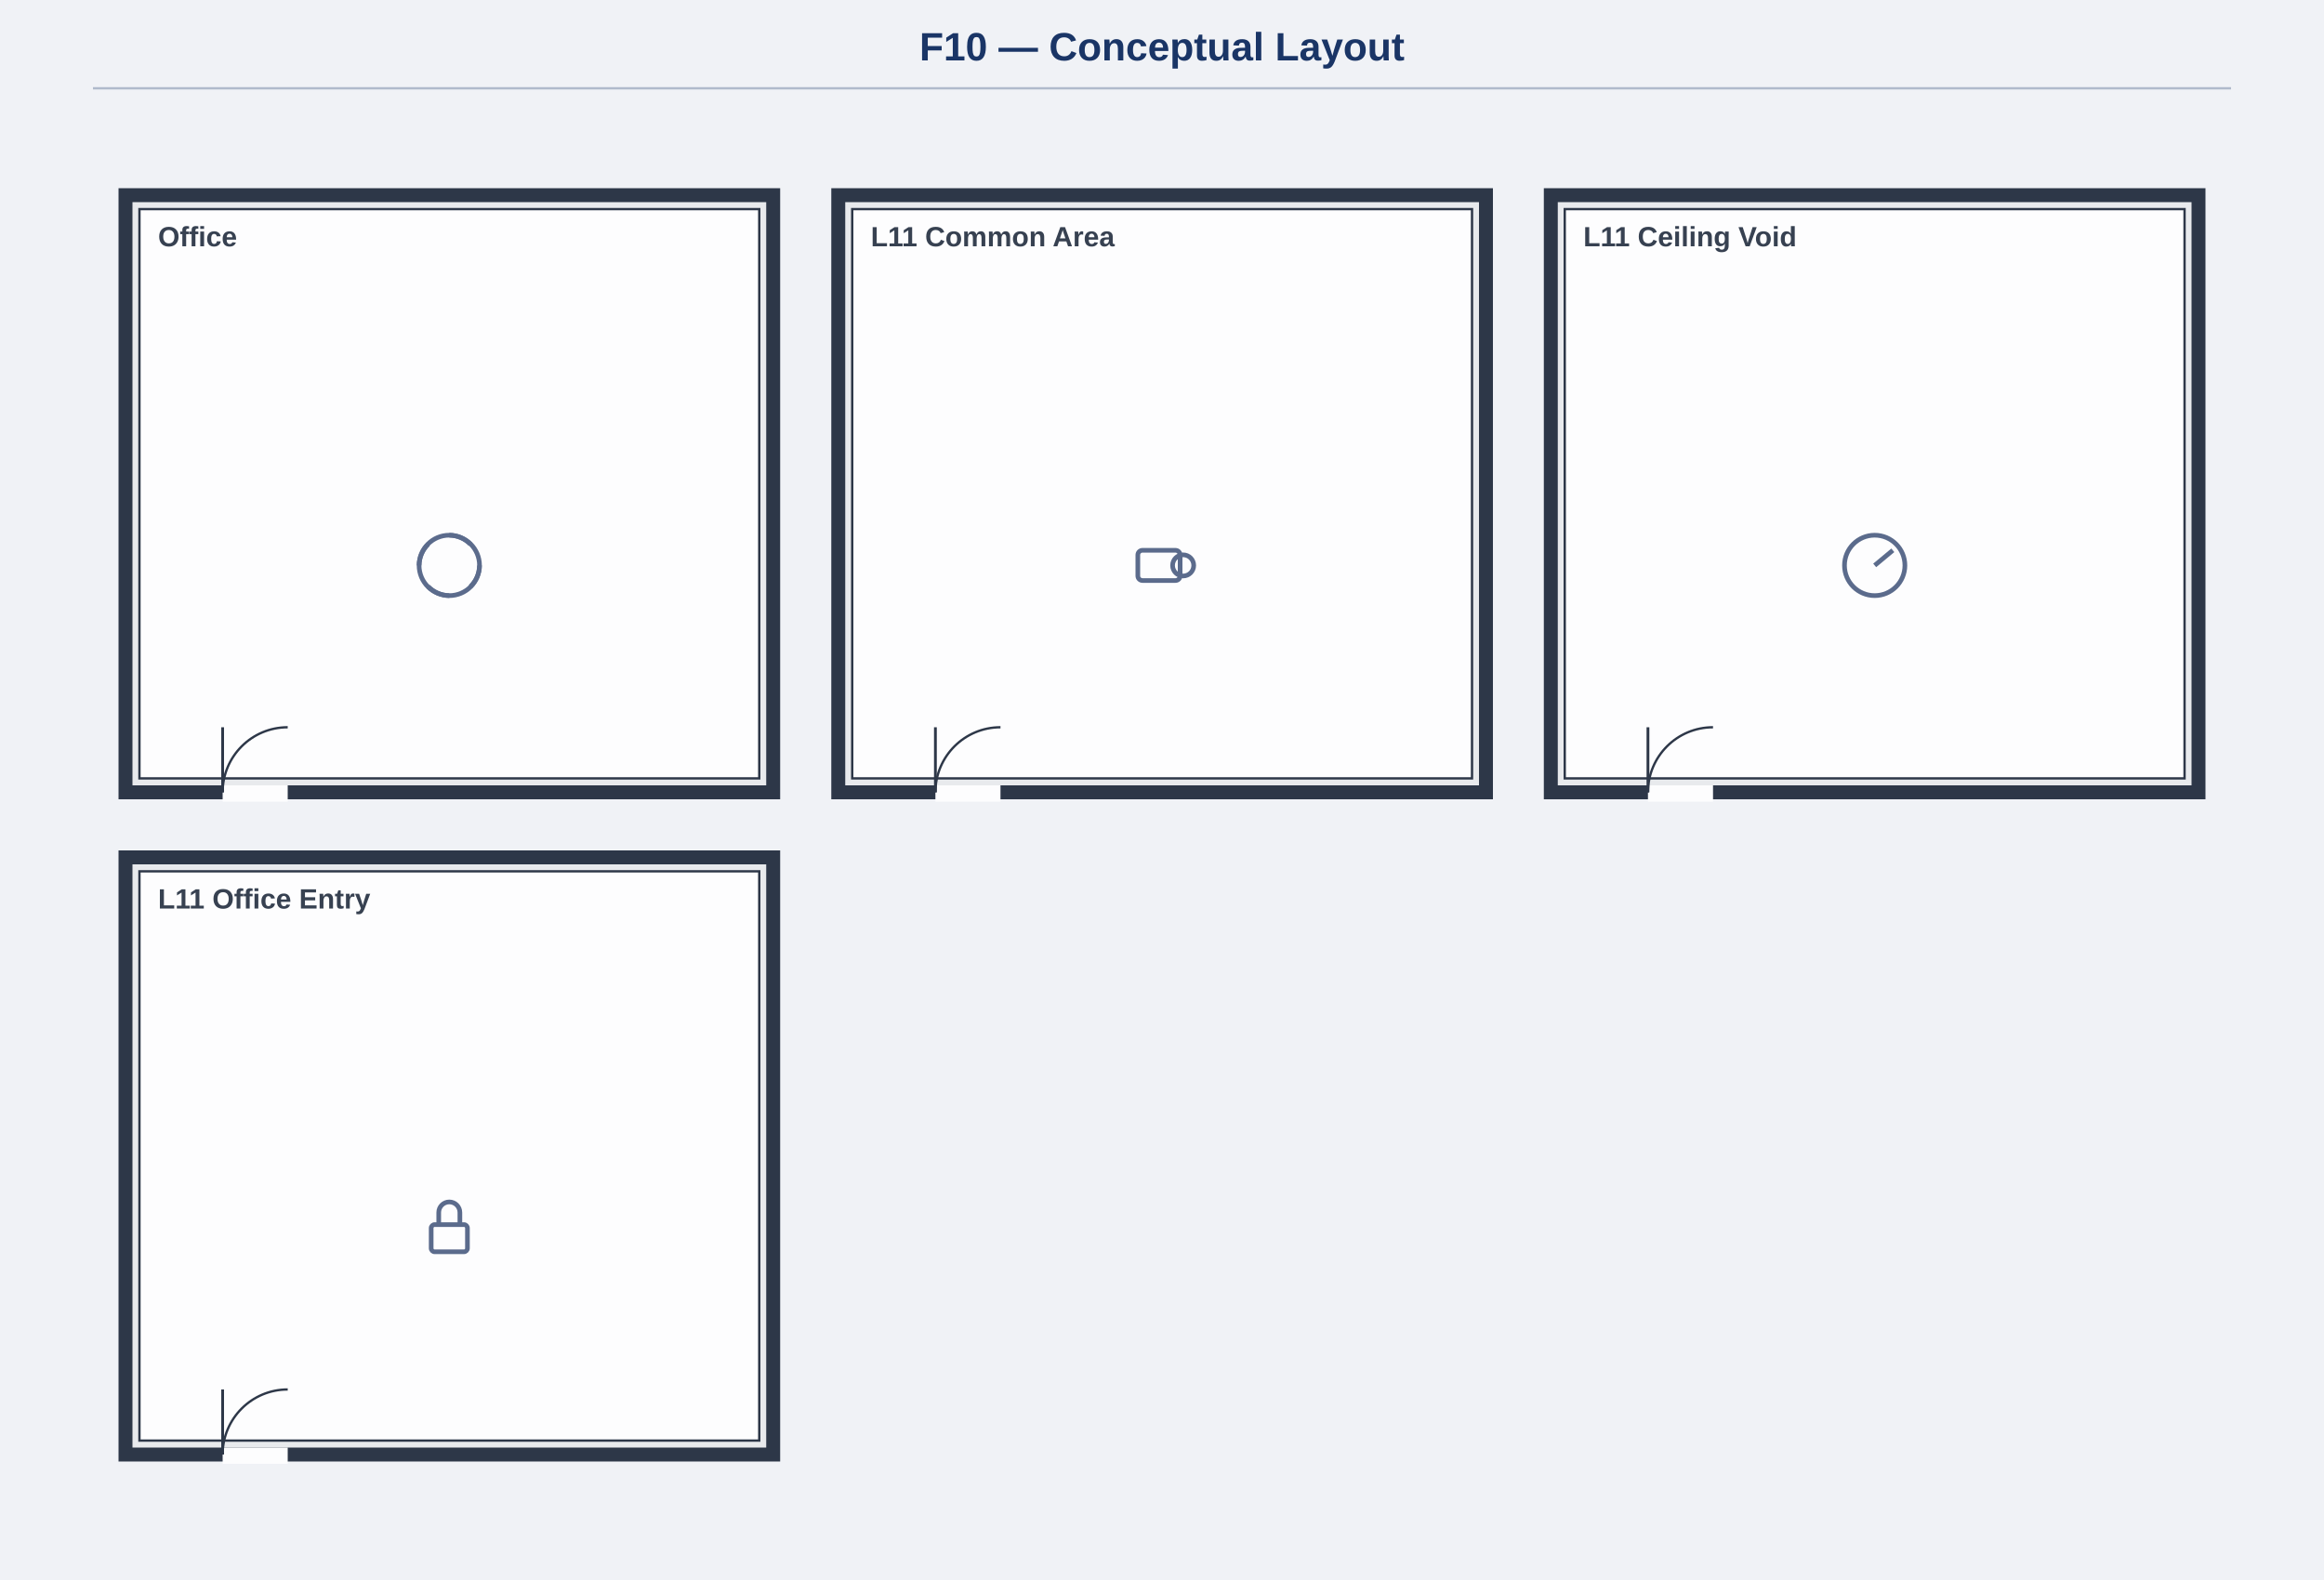
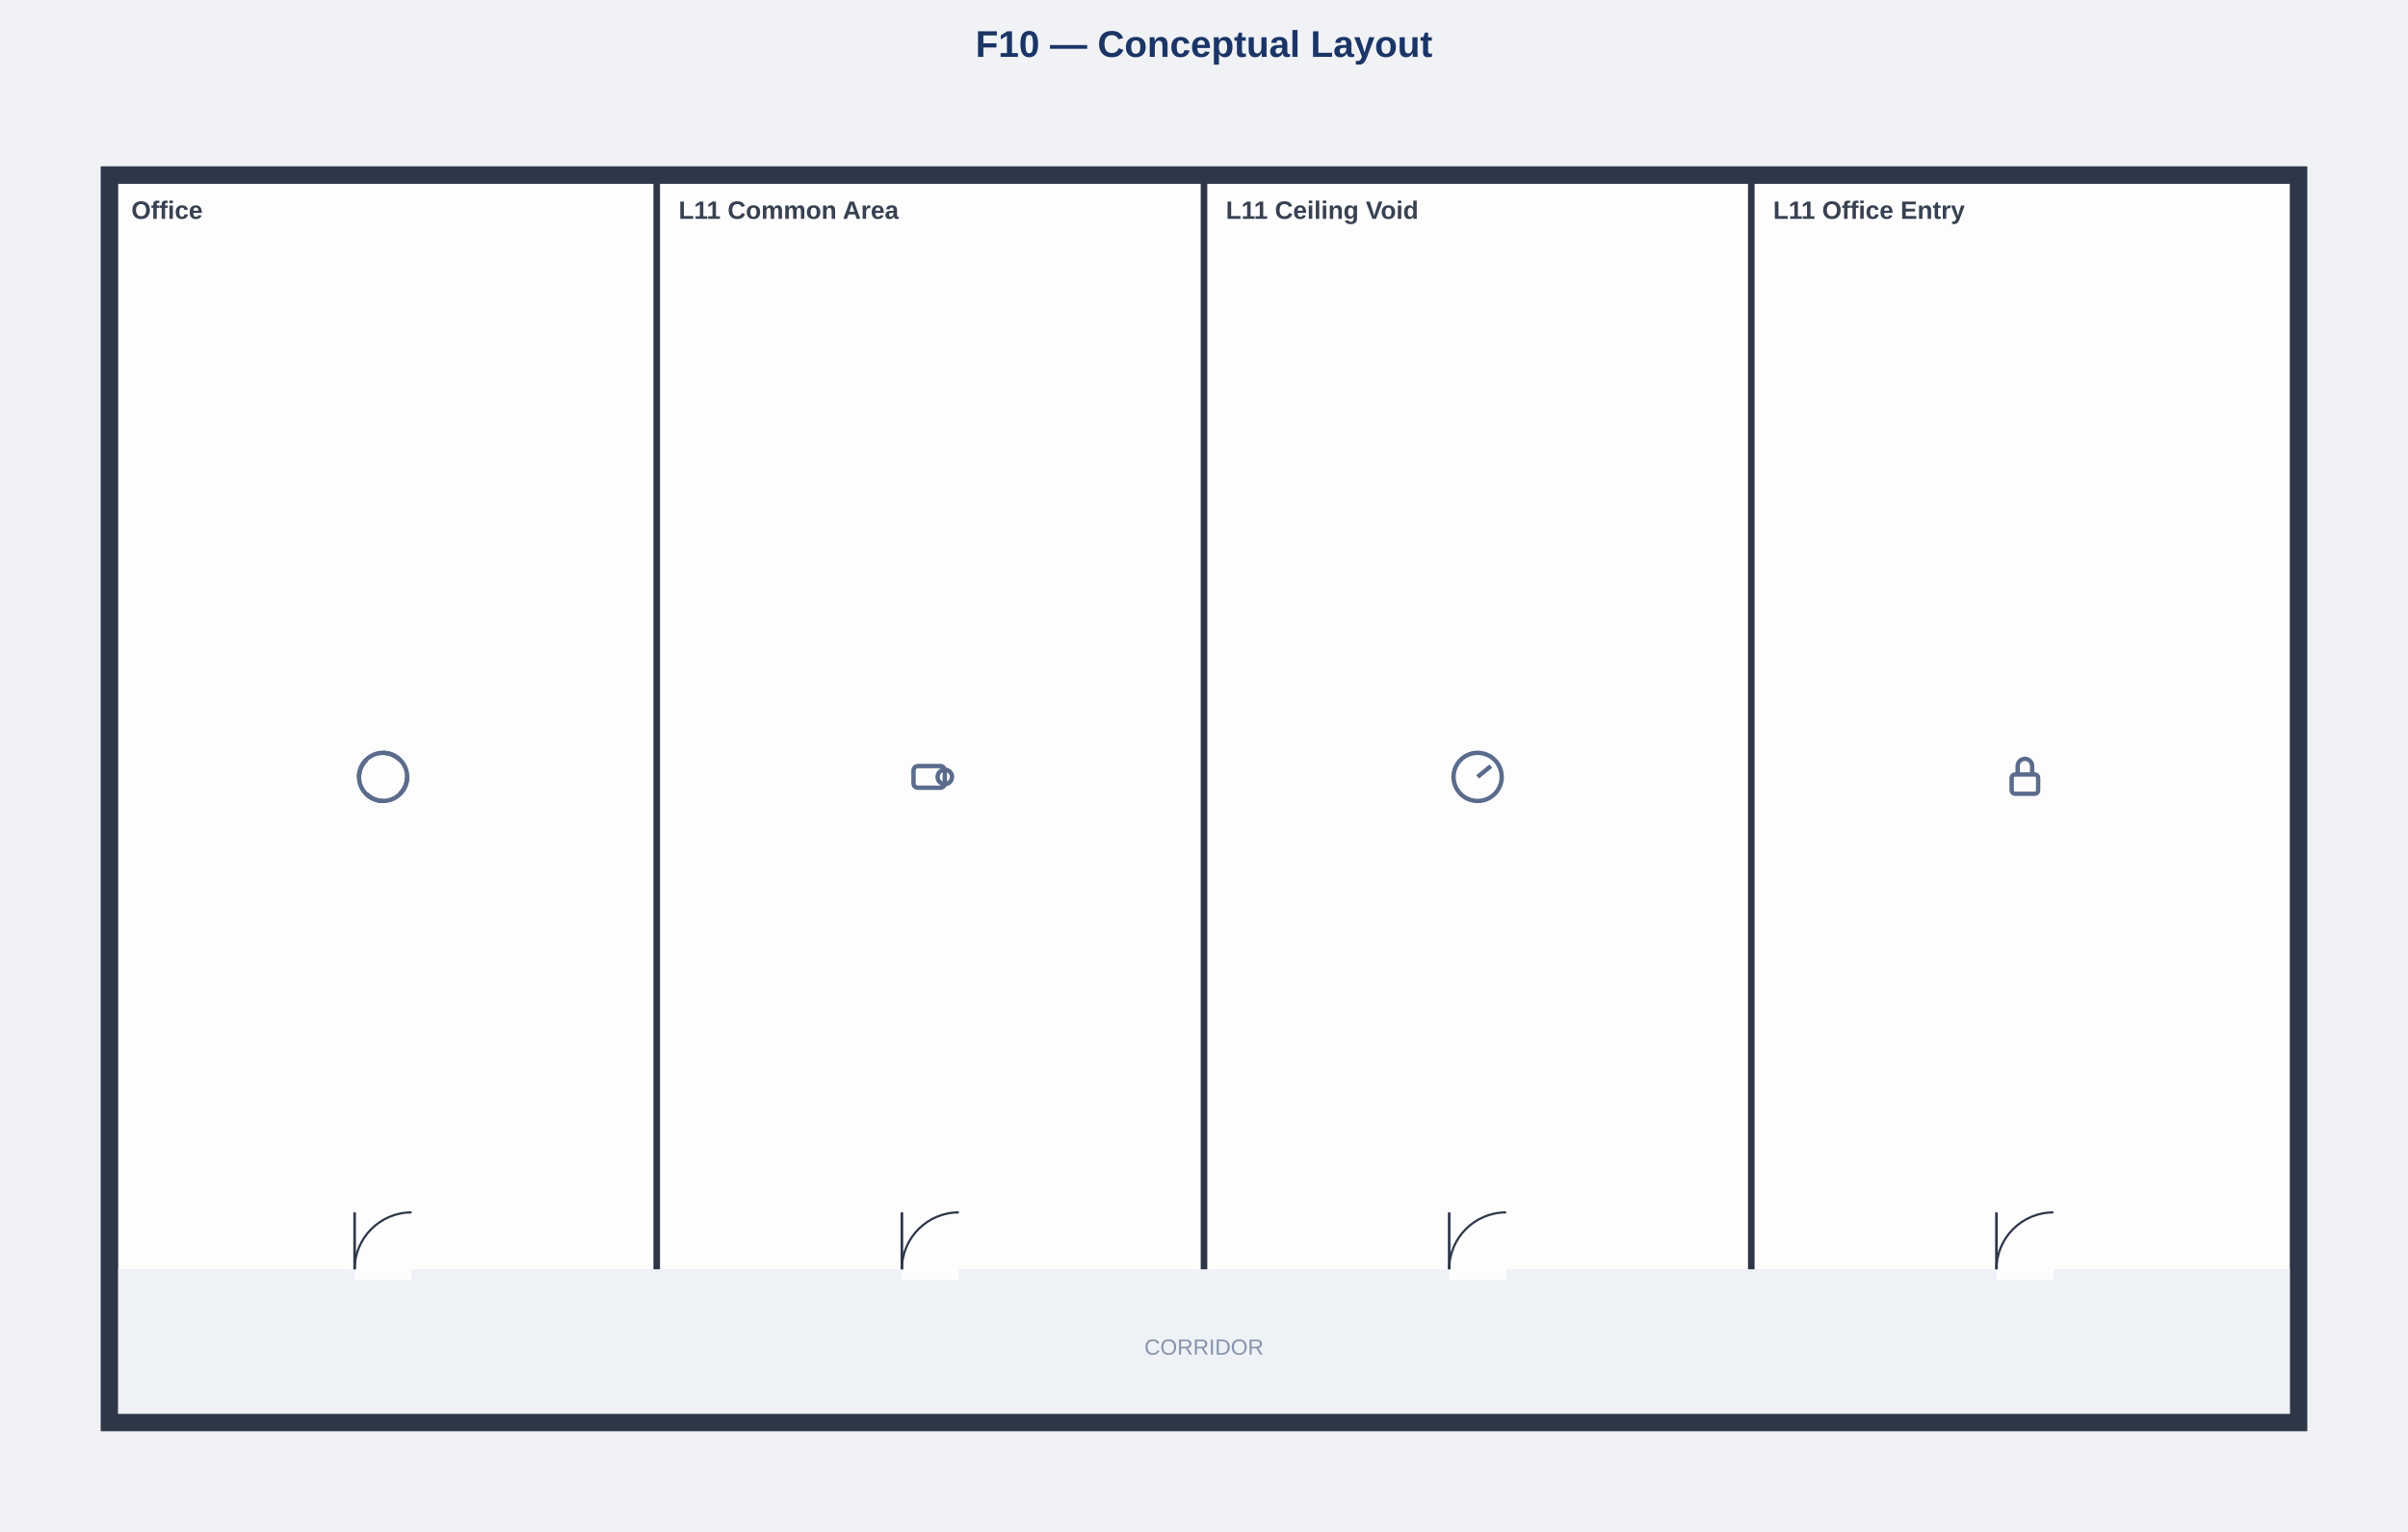
- <svg xmlns="http://www.w3.org/2000/svg" width="1000" height="680" viewBox="0 0 1000 680" font-family="Arial, sans-serif">
-   <rect x="0" y="0" width="1000" height="680" fill="#F0F2F6" />
-   <text x="500.0" y="26" text-anchor="middle" font-size="17" font-weight="bold" fill="#1A3566">F10 — Conceptual Layout</text>
-   <line x1="40" y1="38" x2="960" y2="38" stroke="#1A3566" stroke-width="1" opacity="0.3" />
-   <rect x="54.0" y="84.0" width="278.7" height="257.0" fill="#E8EAED" stroke="#2D3748" stroke-width="6" />
-   <rect x="60.0" y="90.0" width="266.7" height="245.0" fill="#FDFDFE" stroke="#2D3748" stroke-width="1" />
-   <rect x="95.8" y="338.0" width="28.0" height="7" fill="#FDFDFE" />
-   <path d="M95.8,341.0 A28.0,28.0 0 0 1 123.8,313.0" fill="none" stroke="#2D3748" stroke-width="1" />
-   <line x1="95.8" y1="341.0" x2="95.8" y2="313.0" stroke="#2D3748" stroke-width="1.2" />
-   <text x="68.0" y="106.0" font-size="12" font-weight="700" fill="#374151">Office</text>
-   <circle cx="193.333" cy="243.34" r="13" fill="none" stroke="#5B6B8C" stroke-width="2" />
-   <path d="M193.333,230.34 A13,13 0 0 1 202.433,234.24" stroke="#5B6B8C" stroke-width="2" fill="none" />
-   <path d="M206.333,243.34 A13,13 0 0 1 202.433,252.44" stroke="#5B6B8C" stroke-width="2" fill="none" />
-   <path d="M193.333,256.34 A13,13 0 0 1 184.233,252.44" stroke="#5B6B8C" stroke-width="2" fill="none" />
-   <path d="M180.333,243.34 A13,13 0 0 1 184.233,234.24" stroke="#5B6B8C" stroke-width="2" fill="none" />
-   <rect x="360.7" y="84.0" width="278.7" height="257.0" fill="#E8EAED" stroke="#2D3748" stroke-width="6" />
-   <rect x="366.7" y="90.0" width="266.7" height="245.0" fill="#FDFDFE" stroke="#2D3748" stroke-width="1" />
-   <rect x="402.5" y="338.0" width="28.0" height="7" fill="#FDFDFE" />
-   <path d="M402.5,341.0 A28.0,28.0 0 0 1 430.5,313.0" fill="none" stroke="#2D3748" stroke-width="1" />
-   <line x1="402.5" y1="341.0" x2="402.5" y2="313.0" stroke="#2D3748" stroke-width="1.2" />
-   <text x="374.7" y="106.0" font-size="12" font-weight="700" fill="#374151">L11 Common Area</text>
-   <rect x="489.6" y="236.84" width="18.2" height="13" rx="2" fill="none" stroke="#5B6B8C" stroke-width="2" />
-   <circle cx="509.1" cy="243.34" r="4.55" fill="none" stroke="#5B6B8C" stroke-width="2" />
-   <rect x="667.3" y="84.0" width="278.7" height="257.0" fill="#E8EAED" stroke="#2D3748" stroke-width="6" />
-   <rect x="673.3" y="90.0" width="266.7" height="245.0" fill="#FDFDFE" stroke="#2D3748" stroke-width="1" />
-   <rect x="709.1" y="338.0" width="28.0" height="7" fill="#FDFDFE" />
-   <path d="M709.1,341.0 A28.0,28.0 0 0 1 737.1,313.0" fill="none" stroke="#2D3748" stroke-width="1" />
-   <line x1="709.1" y1="341.0" x2="709.1" y2="313.0" stroke="#2D3748" stroke-width="1.2" />
-   <text x="681.3" y="106.0" font-size="12" font-weight="700" fill="#374151">L11 Ceiling Void</text>
-   <circle cx="806.667" cy="243.34" r="13" fill="none" stroke="#5B6B8C" stroke-width="2" />
-   <path d="M806.667,243.34 L814.467,236.84" stroke="#5B6B8C" stroke-width="2" />
-   <rect x="54.0" y="369.0" width="278.7" height="257.0" fill="#E8EAED" stroke="#2D3748" stroke-width="6" />
-   <rect x="60.0" y="375.0" width="266.7" height="245.0" fill="#FDFDFE" stroke="#2D3748" stroke-width="1" />
-   <rect x="95.8" y="623.0" width="28.0" height="7" fill="#FDFDFE" />
-   <path d="M95.8,626.0 A28.0,28.0 0 0 1 123.8,598.0" fill="none" stroke="#2D3748" stroke-width="1" />
-   <line x1="95.8" y1="626.0" x2="95.8" y2="598.0" stroke="#2D3748" stroke-width="1.2" />
-   <text x="68.0" y="391.0" font-size="12" font-weight="700" fill="#374151">L11 Office Entry</text>
-   <rect x="185.533" y="527.04" width="15.6" height="11.7" rx="1.5" fill="none" stroke="#5B6B8C" stroke-width="2" />
-   <path d="M188.783,527.04 L188.783,521.84 A4.55,4.55 0 0 1 197.883,521.84 L197.883,527.04" fill="none" stroke="#5B6B8C" stroke-width="2" />
+ <svg xmlns="http://www.w3.org/2000/svg" width="1100" height="700" viewBox="0 0 1100 700" font-family="Arial, sans-serif">
+   <rect x="0" y="0" width="1100" height="700" fill="#F0F2F6" />
+   <text x="550.0" y="26" text-anchor="middle" font-size="17" font-weight="bold" fill="#1A3566">F10 — Conceptual Layout</text>
+   <rect x="50" y="80" width="1000" height="570" fill="#FDFDFE" stroke="#2D3748" stroke-width="8" />
+   <rect x="54.0" y="580" width="992" height="66.0" fill="#EEF1F5" />
+   <text x="550.0" y="619.0" text-anchor="middle" font-size="10" fill="#5B6B8C" opacity="0.7">CORRIDOR</text>
+   <text x="60.0" y="100" font-size="11.5" font-weight="700" fill="#374151">Office</text>
+   <circle cx="175.0" cy="355.0" r="11" fill="none" stroke="#5B6B8C" stroke-width="2" />
+   <path d="M175.0,344.0 A11,11 0 0 1 182.7,347.3" stroke="#5B6B8C" stroke-width="2" fill="none" />
+   <path d="M186.0,355.0 A11,11 0 0 1 182.7,362.7" stroke="#5B6B8C" stroke-width="2" fill="none" />
+   <path d="M175.0,366.0 A11,11 0 0 1 167.3,362.7" stroke="#5B6B8C" stroke-width="2" fill="none" />
+   <path d="M164.0,355.0 A11,11 0 0 1 167.3,347.3" stroke="#5B6B8C" stroke-width="2" fill="none" />
+   <rect x="162.0" y="577.0" width="26.0" height="8" fill="#FDFDFE" />
+   <path d="M162.0,580.0 A26.0,26.0 0 0 1 188.0,554.0" fill="none" stroke="#2D3748" stroke-width="1" />
+   <line x1="162.0" y1="580.0" x2="162.0" y2="554.0" stroke="#2D3748" stroke-width="1.2" />
+   <line x1="300.0" y1="80" x2="300.0" y2="580" stroke="#2D3748" stroke-width="3" />
+   <text x="310.0" y="100" font-size="11.5" font-weight="700" fill="#374151">L11 Common Area</text>
+   <rect x="417.3" y="350.05" width="14.3" height="9.9" rx="2" fill="none" stroke="#5B6B8C" stroke-width="2" />
+   <circle cx="431.6" cy="355.0" r="3.3" fill="none" stroke="#5B6B8C" stroke-width="2" />
+   <rect x="412.0" y="577.0" width="26.0" height="8" fill="#FDFDFE" />
+   <path d="M412.0,580.0 A26.0,26.0 0 0 1 438.0,554.0" fill="none" stroke="#2D3748" stroke-width="1" />
+   <line x1="412.0" y1="580.0" x2="412.0" y2="554.0" stroke="#2D3748" stroke-width="1.2" />
+   <line x1="550.0" y1="80" x2="550.0" y2="580" stroke="#2D3748" stroke-width="3" />
+   <text x="560.0" y="100" font-size="11.5" font-weight="700" fill="#374151">L11 Ceiling Void</text>
+   <circle cx="675.0" cy="355.0" r="11" fill="none" stroke="#5B6B8C" stroke-width="2" />
+   <path d="M675.0,355.0 L681.05,350.05" stroke="#5B6B8C" stroke-width="2" />
+   <rect x="662.0" y="577.0" width="26.0" height="8" fill="#FDFDFE" />
+   <path d="M662.0,580.0 A26.0,26.0 0 0 1 688.0,554.0" fill="none" stroke="#2D3748" stroke-width="1" />
+   <line x1="662.0" y1="580.0" x2="662.0" y2="554.0" stroke="#2D3748" stroke-width="1.2" />
+   <line x1="800.0" y1="80" x2="800.0" y2="580" stroke="#2D3748" stroke-width="3" />
+   <text x="810.0" y="100" font-size="11.5" font-weight="700" fill="#374151">L11 Office Entry</text>
+   <rect x="918.95" y="353.9" width="12.1" height="8.8" rx="1.5" fill="none" stroke="#5B6B8C" stroke-width="2" />
+   <path d="M921.7,353.9 L921.7,350.05 A3.3,3.3 0 0 1 928.3,350.05 L928.3,353.9" fill="none" stroke="#5B6B8C" stroke-width="2" />
+   <rect x="912.0" y="577.0" width="26.0" height="8" fill="#FDFDFE" />
+   <path d="M912.0,580.0 A26.0,26.0 0 0 1 938.0,554.0" fill="none" stroke="#2D3748" stroke-width="1" />
+   <line x1="912.0" y1="580.0" x2="912.0" y2="554.0" stroke="#2D3748" stroke-width="1.2" />
</svg>
